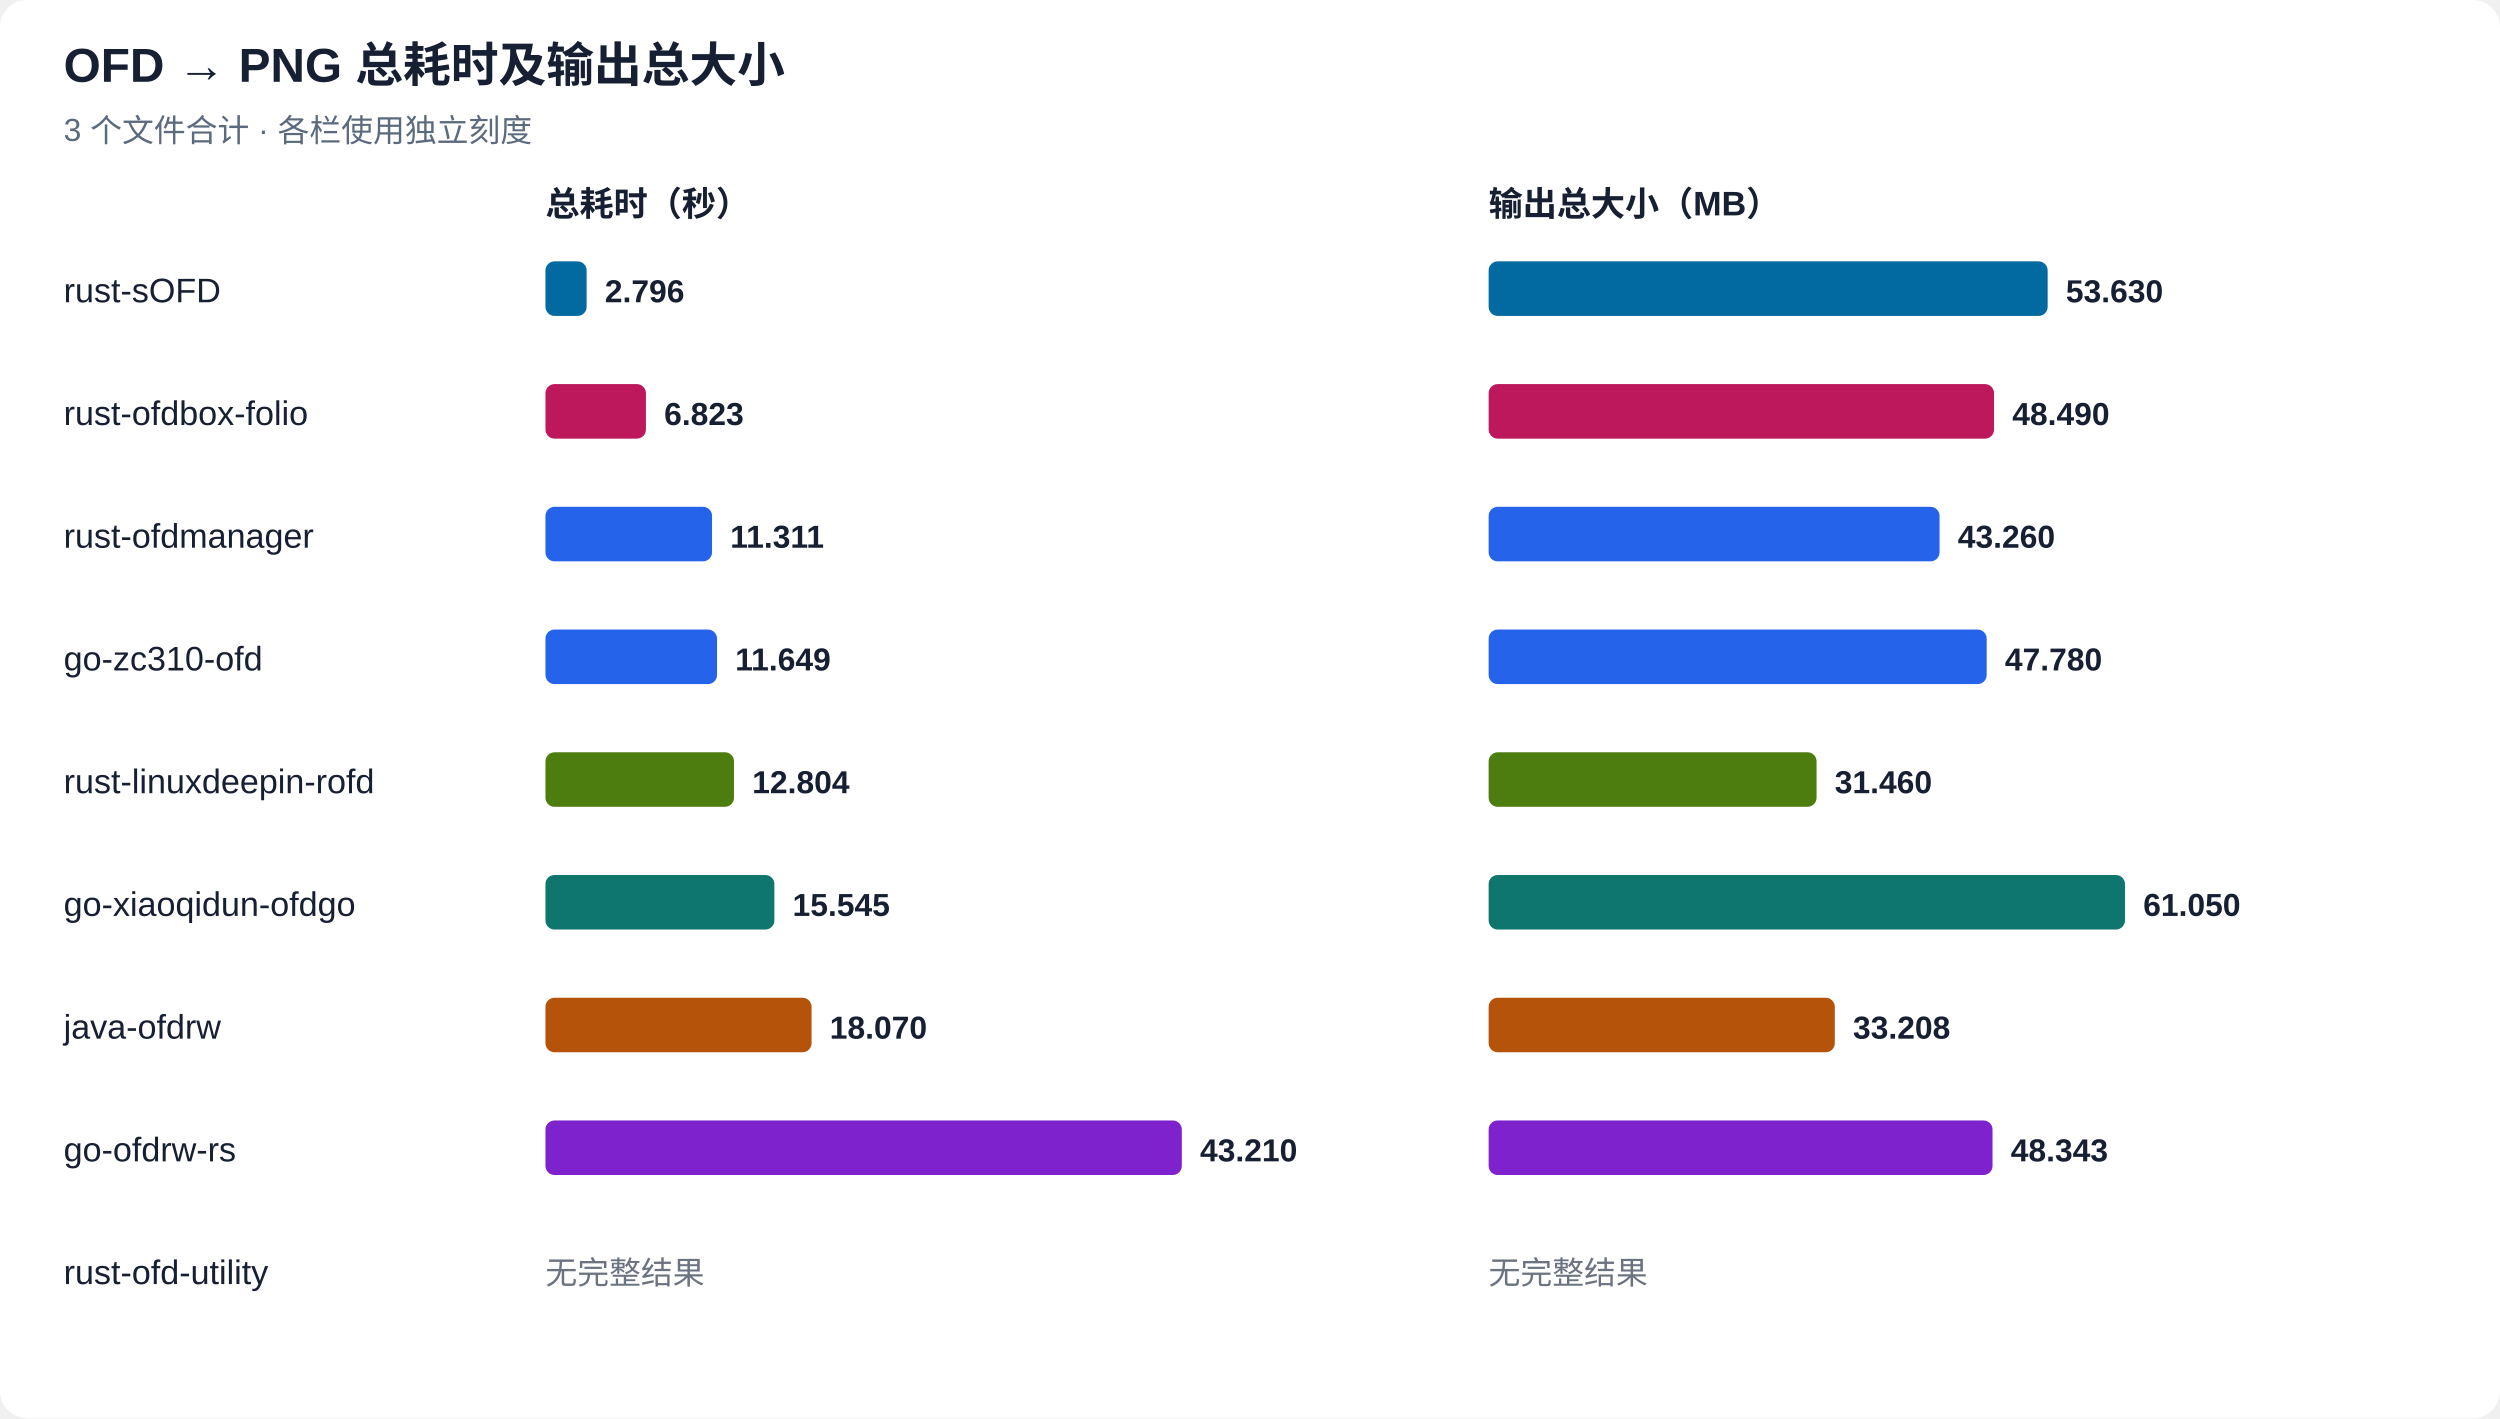
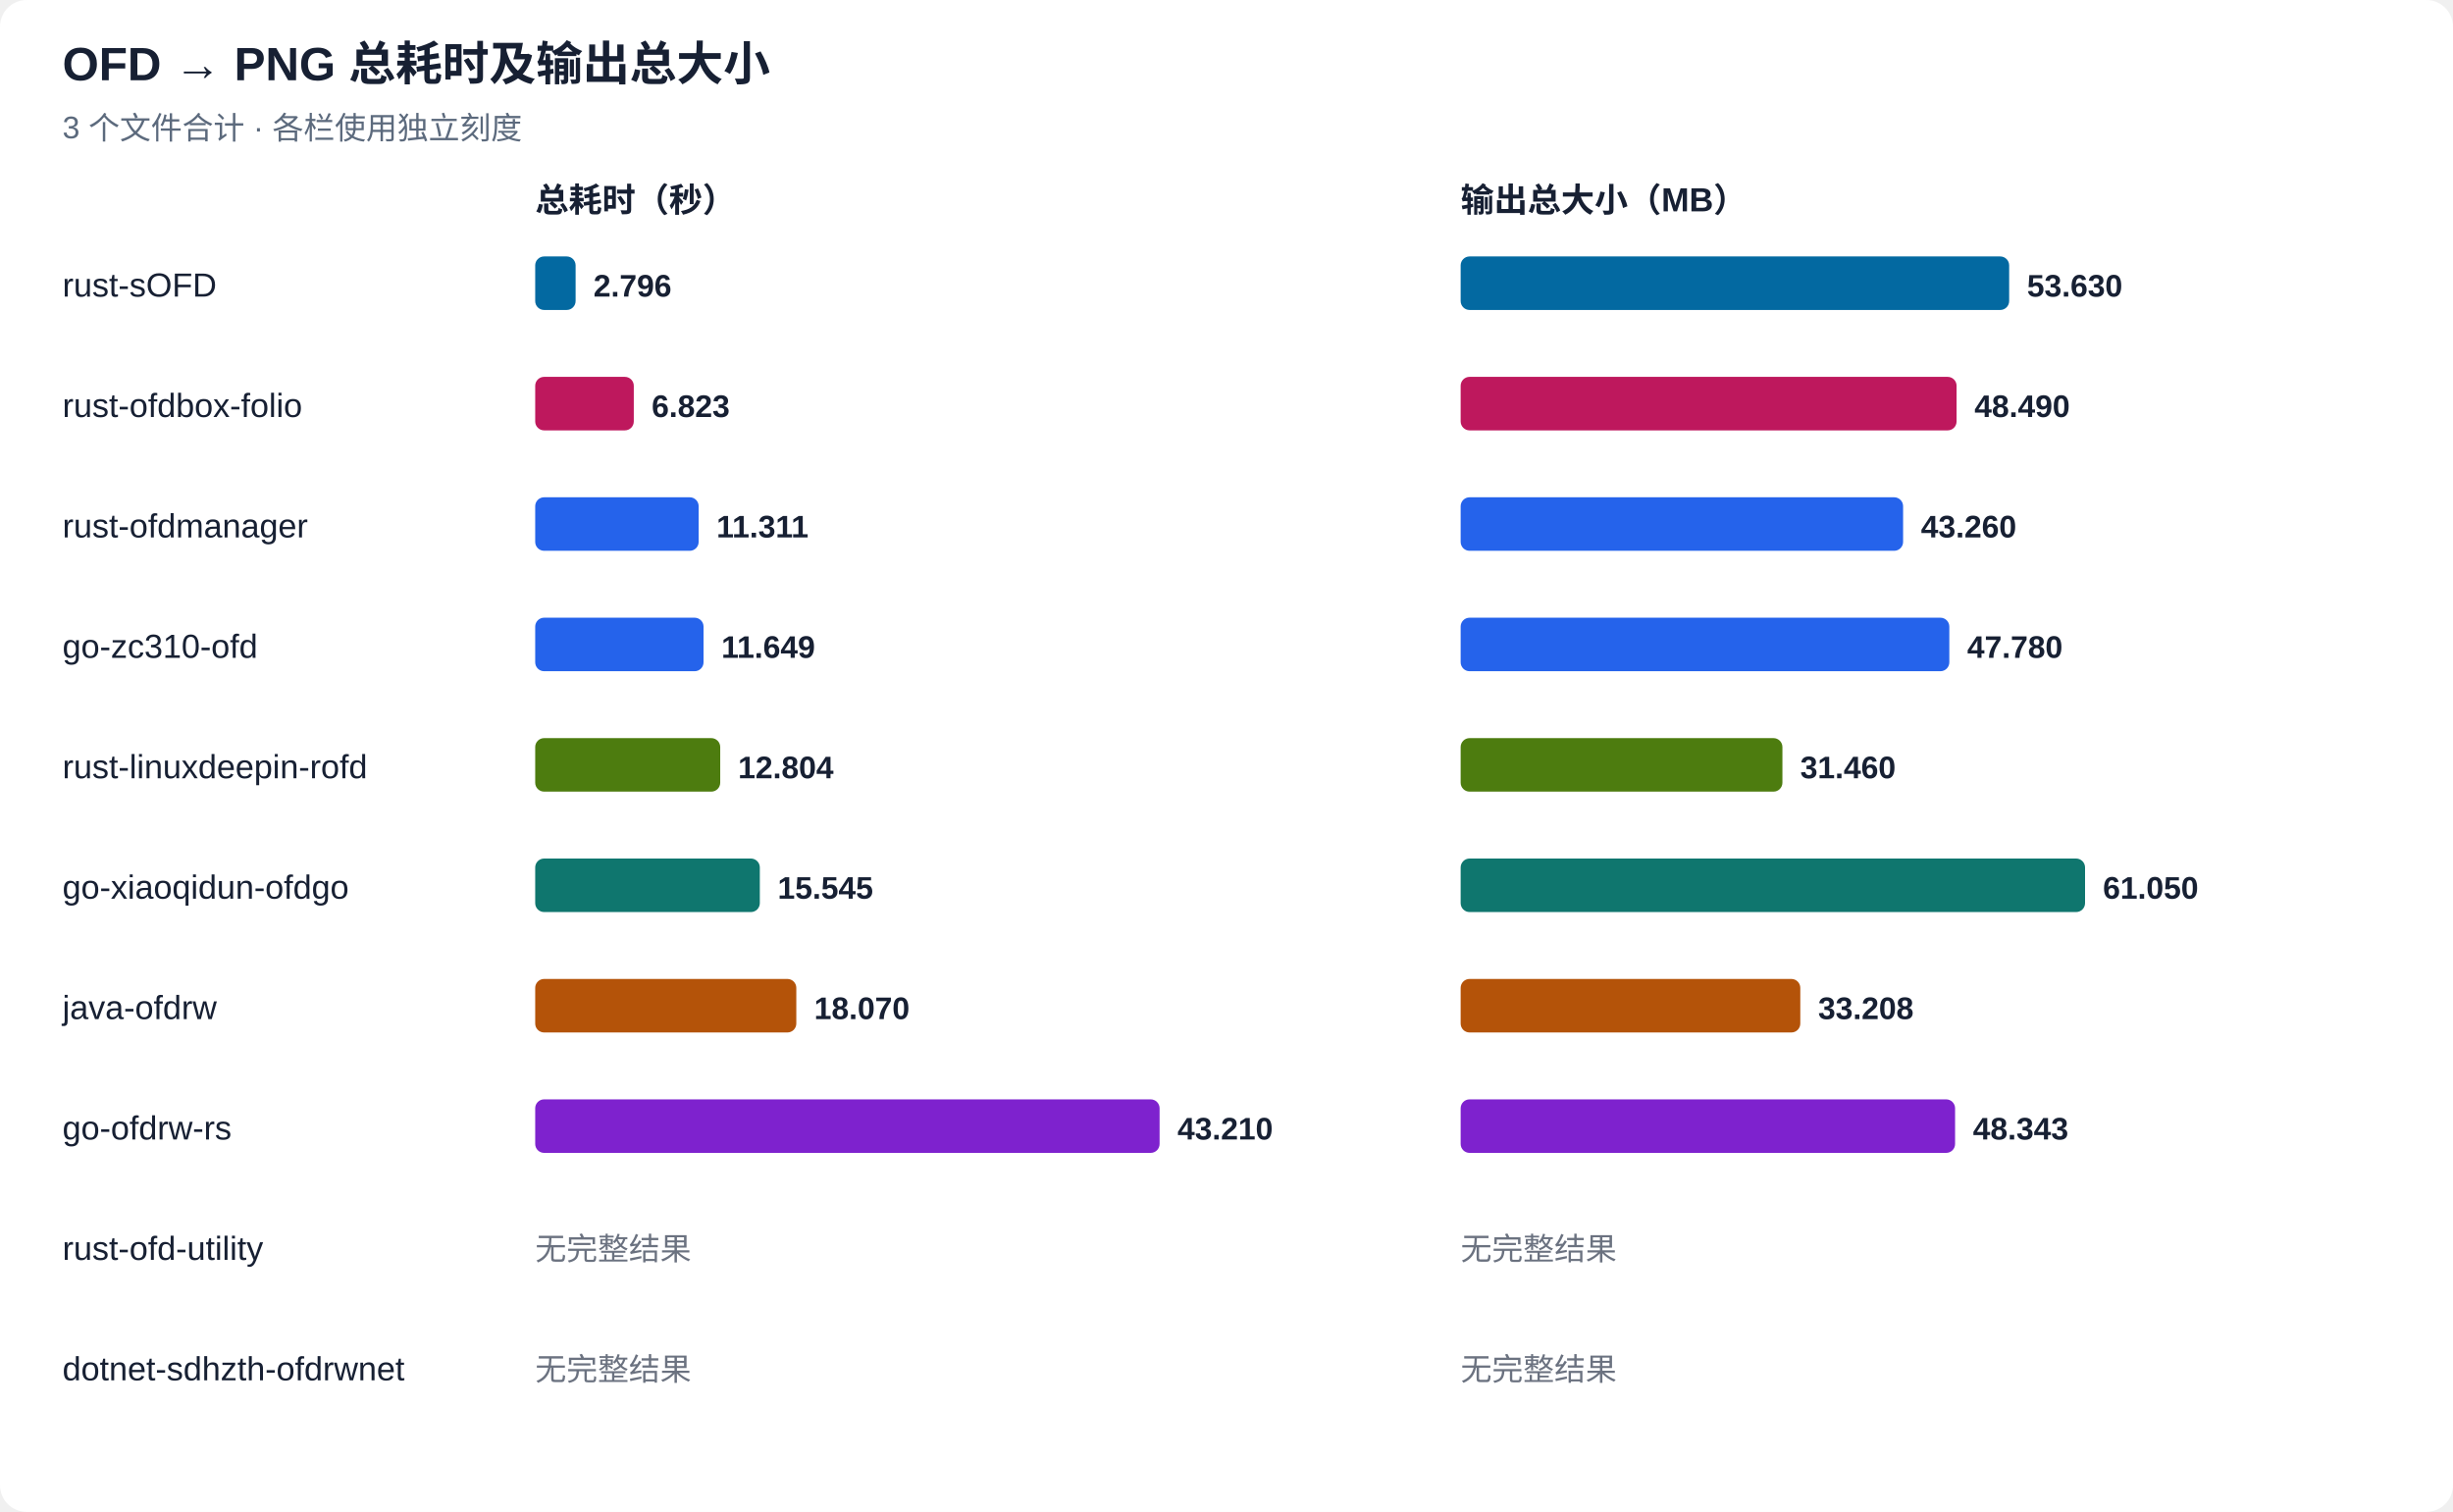
- <svg xmlns="http://www.w3.org/2000/svg" width="1100" height="624" viewBox="0 0 1100 624" role="img" aria-labelledby="title desc">
-   <rect width="1100" height="624" rx="12" fill="#ffffff" />
+ <svg xmlns="http://www.w3.org/2000/svg" width="1100" height="678" viewBox="0 0 1100 678" role="img" aria-labelledby="title desc">
+   <rect width="1100" height="678" rx="12" fill="#ffffff" />
  <g font-family="Arial, 'Noto Sans CJK SC', sans-serif" fill="#172033">
    <text x="28" y="36" font-size="21" font-weight="700">OFD → PNG 总耗时及输出总大小</text>
    <text x="28" y="62" font-size="14" fill="#5c6a7d">3 个文件合计 · 各栏使用独立刻度</text>
    <text x="240" y="95" font-size="15" font-weight="700">总耗时（秒）</text>
    <text x="655" y="95" font-size="15" font-weight="700">输出总大小（MB）</text>
    <text x="28" y="133" font-size="15">rust-sOFD</text>
    <rect x="240" y="115" width="18.12" height="24" rx="4" fill="#0369a1" />
    <text x="266.12" y="133" font-size="14" font-weight="700">2.796</text>
    <rect x="655" y="115" width="245.97" height="24" rx="4" fill="#0369a1" />
    <text x="908.97" y="133" font-size="14" font-weight="700">53.630</text>
    <text x="28" y="187" font-size="15">rust-ofdbox-folio</text>
    <rect x="240" y="169" width="44.21" height="24" rx="4" fill="#be185d" />
    <text x="292.21" y="187" font-size="14" font-weight="700">6.823</text>
    <rect x="655" y="169" width="222.39" height="24" rx="4" fill="#be185d" />
    <text x="885.39" y="187" font-size="14" font-weight="700">48.490</text>
    <text x="28" y="241" font-size="15">rust-ofdmanager</text>
    <rect x="240" y="223" width="73.30" height="24" rx="4" fill="#2563eb" />
    <text x="321.30" y="241" font-size="14" font-weight="700">11.311</text>
    <rect x="655" y="223" width="198.41" height="24" rx="4" fill="#2563eb" />
    <text x="861.41" y="241" font-size="14" font-weight="700">43.260</text>
    <text x="28" y="295" font-size="15">go-zc310-ofd</text>
    <rect x="240" y="277" width="75.49" height="24" rx="4" fill="#2563eb" />
    <text x="323.49" y="295" font-size="14" font-weight="700">11.649</text>
    <rect x="655" y="277" width="219.14" height="24" rx="4" fill="#2563eb" />
    <text x="882.14" y="295" font-size="14" font-weight="700">47.780</text>
    <text x="28" y="349" font-size="15">rust-linuxdeepin-rofd</text>
    <rect x="240" y="331" width="82.97" height="24" rx="4" fill="#4d7c0f" />
    <text x="330.97" y="349" font-size="14" font-weight="700">12.804</text>
    <rect x="655" y="331" width="144.29" height="24" rx="4" fill="#4d7c0f" />
    <text x="807.29" y="349" font-size="14" font-weight="700">31.460</text>
    <text x="28" y="403" font-size="15">go-xiaoqidun-ofdgo</text>
    <rect x="240" y="385" width="100.73" height="24" rx="4" fill="#0f766e" />
    <text x="348.73" y="403" font-size="14" font-weight="700">15.545</text>
    <rect x="655" y="385" width="280.00" height="24" rx="4" fill="#0f766e" />
    <text x="943.00" y="403" font-size="14" font-weight="700">61.050</text>
    <text x="28" y="457" font-size="15">java-ofdrw</text>
    <rect x="240" y="439" width="117.09" height="24" rx="4" fill="#b45309" />
    <text x="365.09" y="457" font-size="14" font-weight="700">18.070</text>
    <rect x="655" y="439" width="152.31" height="24" rx="4" fill="#b45309" />
    <text x="815.31" y="457" font-size="14" font-weight="700">33.208</text>
    <text x="28" y="511" font-size="15">go-ofdrw-rs</text>
    <rect x="240" y="493" width="280.00" height="24" rx="4" fill="#7e22ce" />
    <text x="528.00" y="511" font-size="14" font-weight="700">43.210</text>
    <rect x="655" y="493" width="221.72" height="24" rx="4" fill="#7e22ce" />
    <text x="884.72" y="511" font-size="14" font-weight="700">48.343</text>
    <text x="28" y="565" font-size="15">rust-ofd-utility</text>
    <text x="240" y="565" font-size="14" fill="#6b7280">无完整结果</text>
    <text x="655" y="565" font-size="14" fill="#6b7280">无完整结果</text>
+     <text x="28" y="619" font-size="15">dotnet-sdhzth-ofdrwnet</text>
+     <text x="240" y="619" font-size="14" fill="#6b7280">无完整结果</text>
+     <text x="655" y="619" font-size="14" fill="#6b7280">无完整结果</text>
  </g>
</svg>
